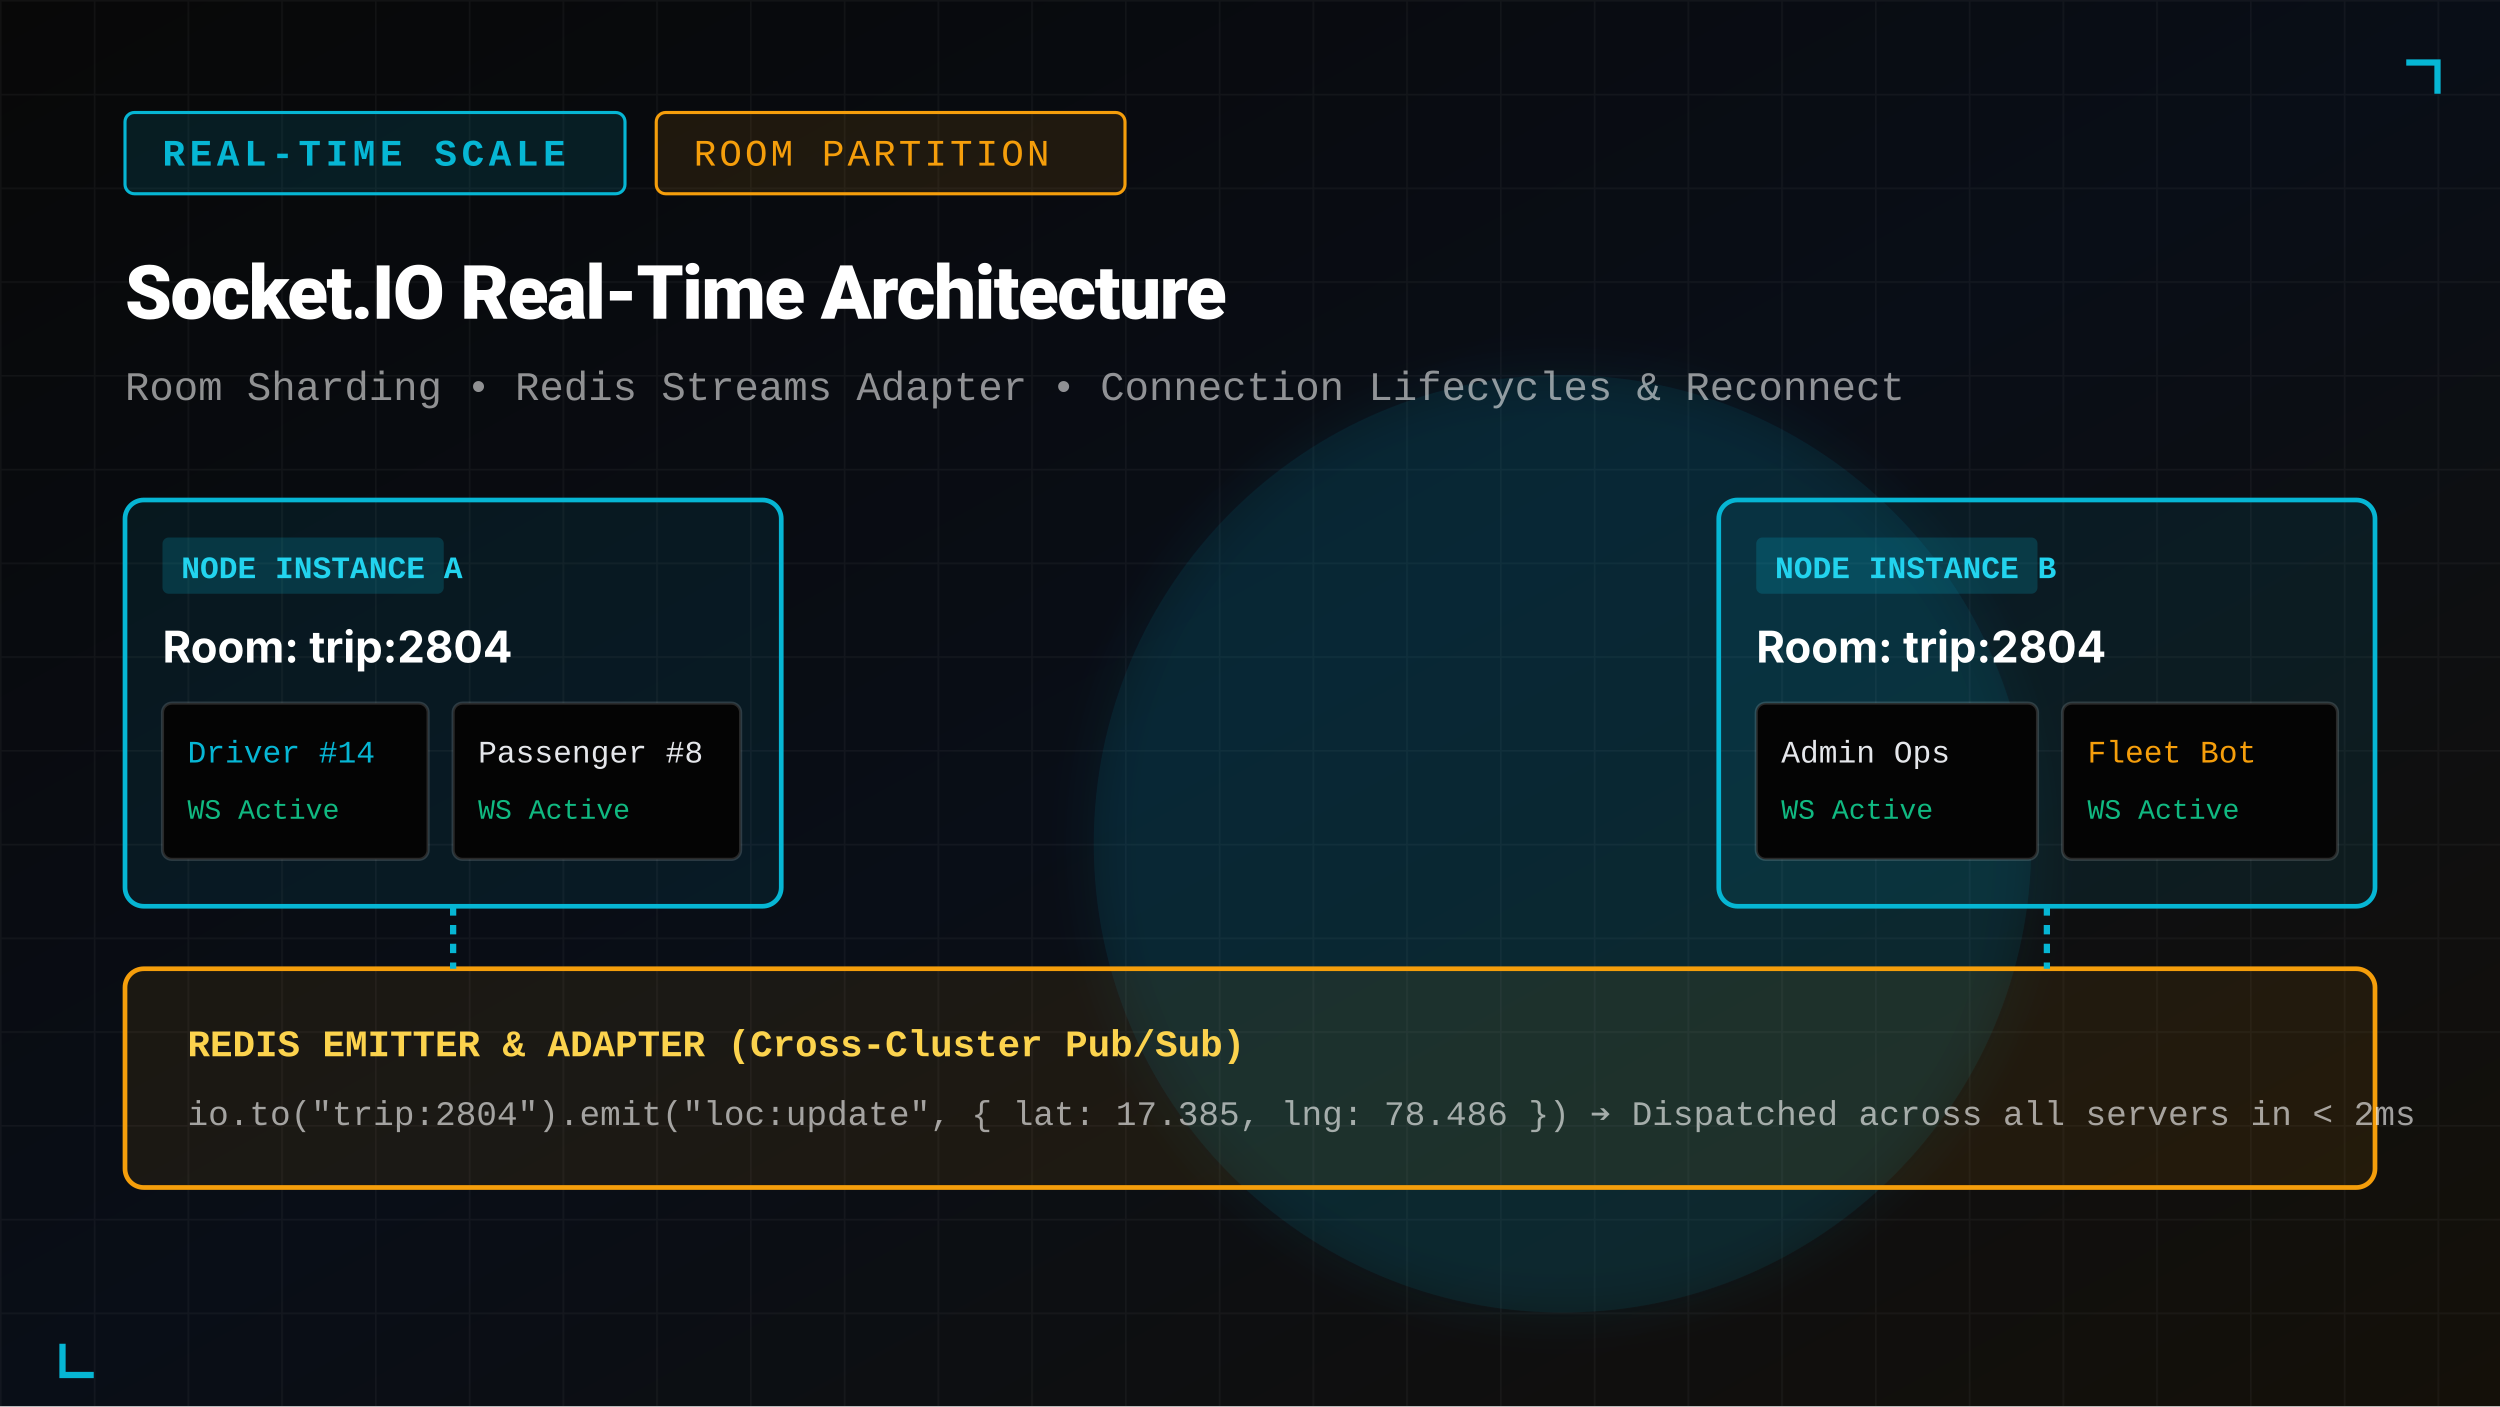
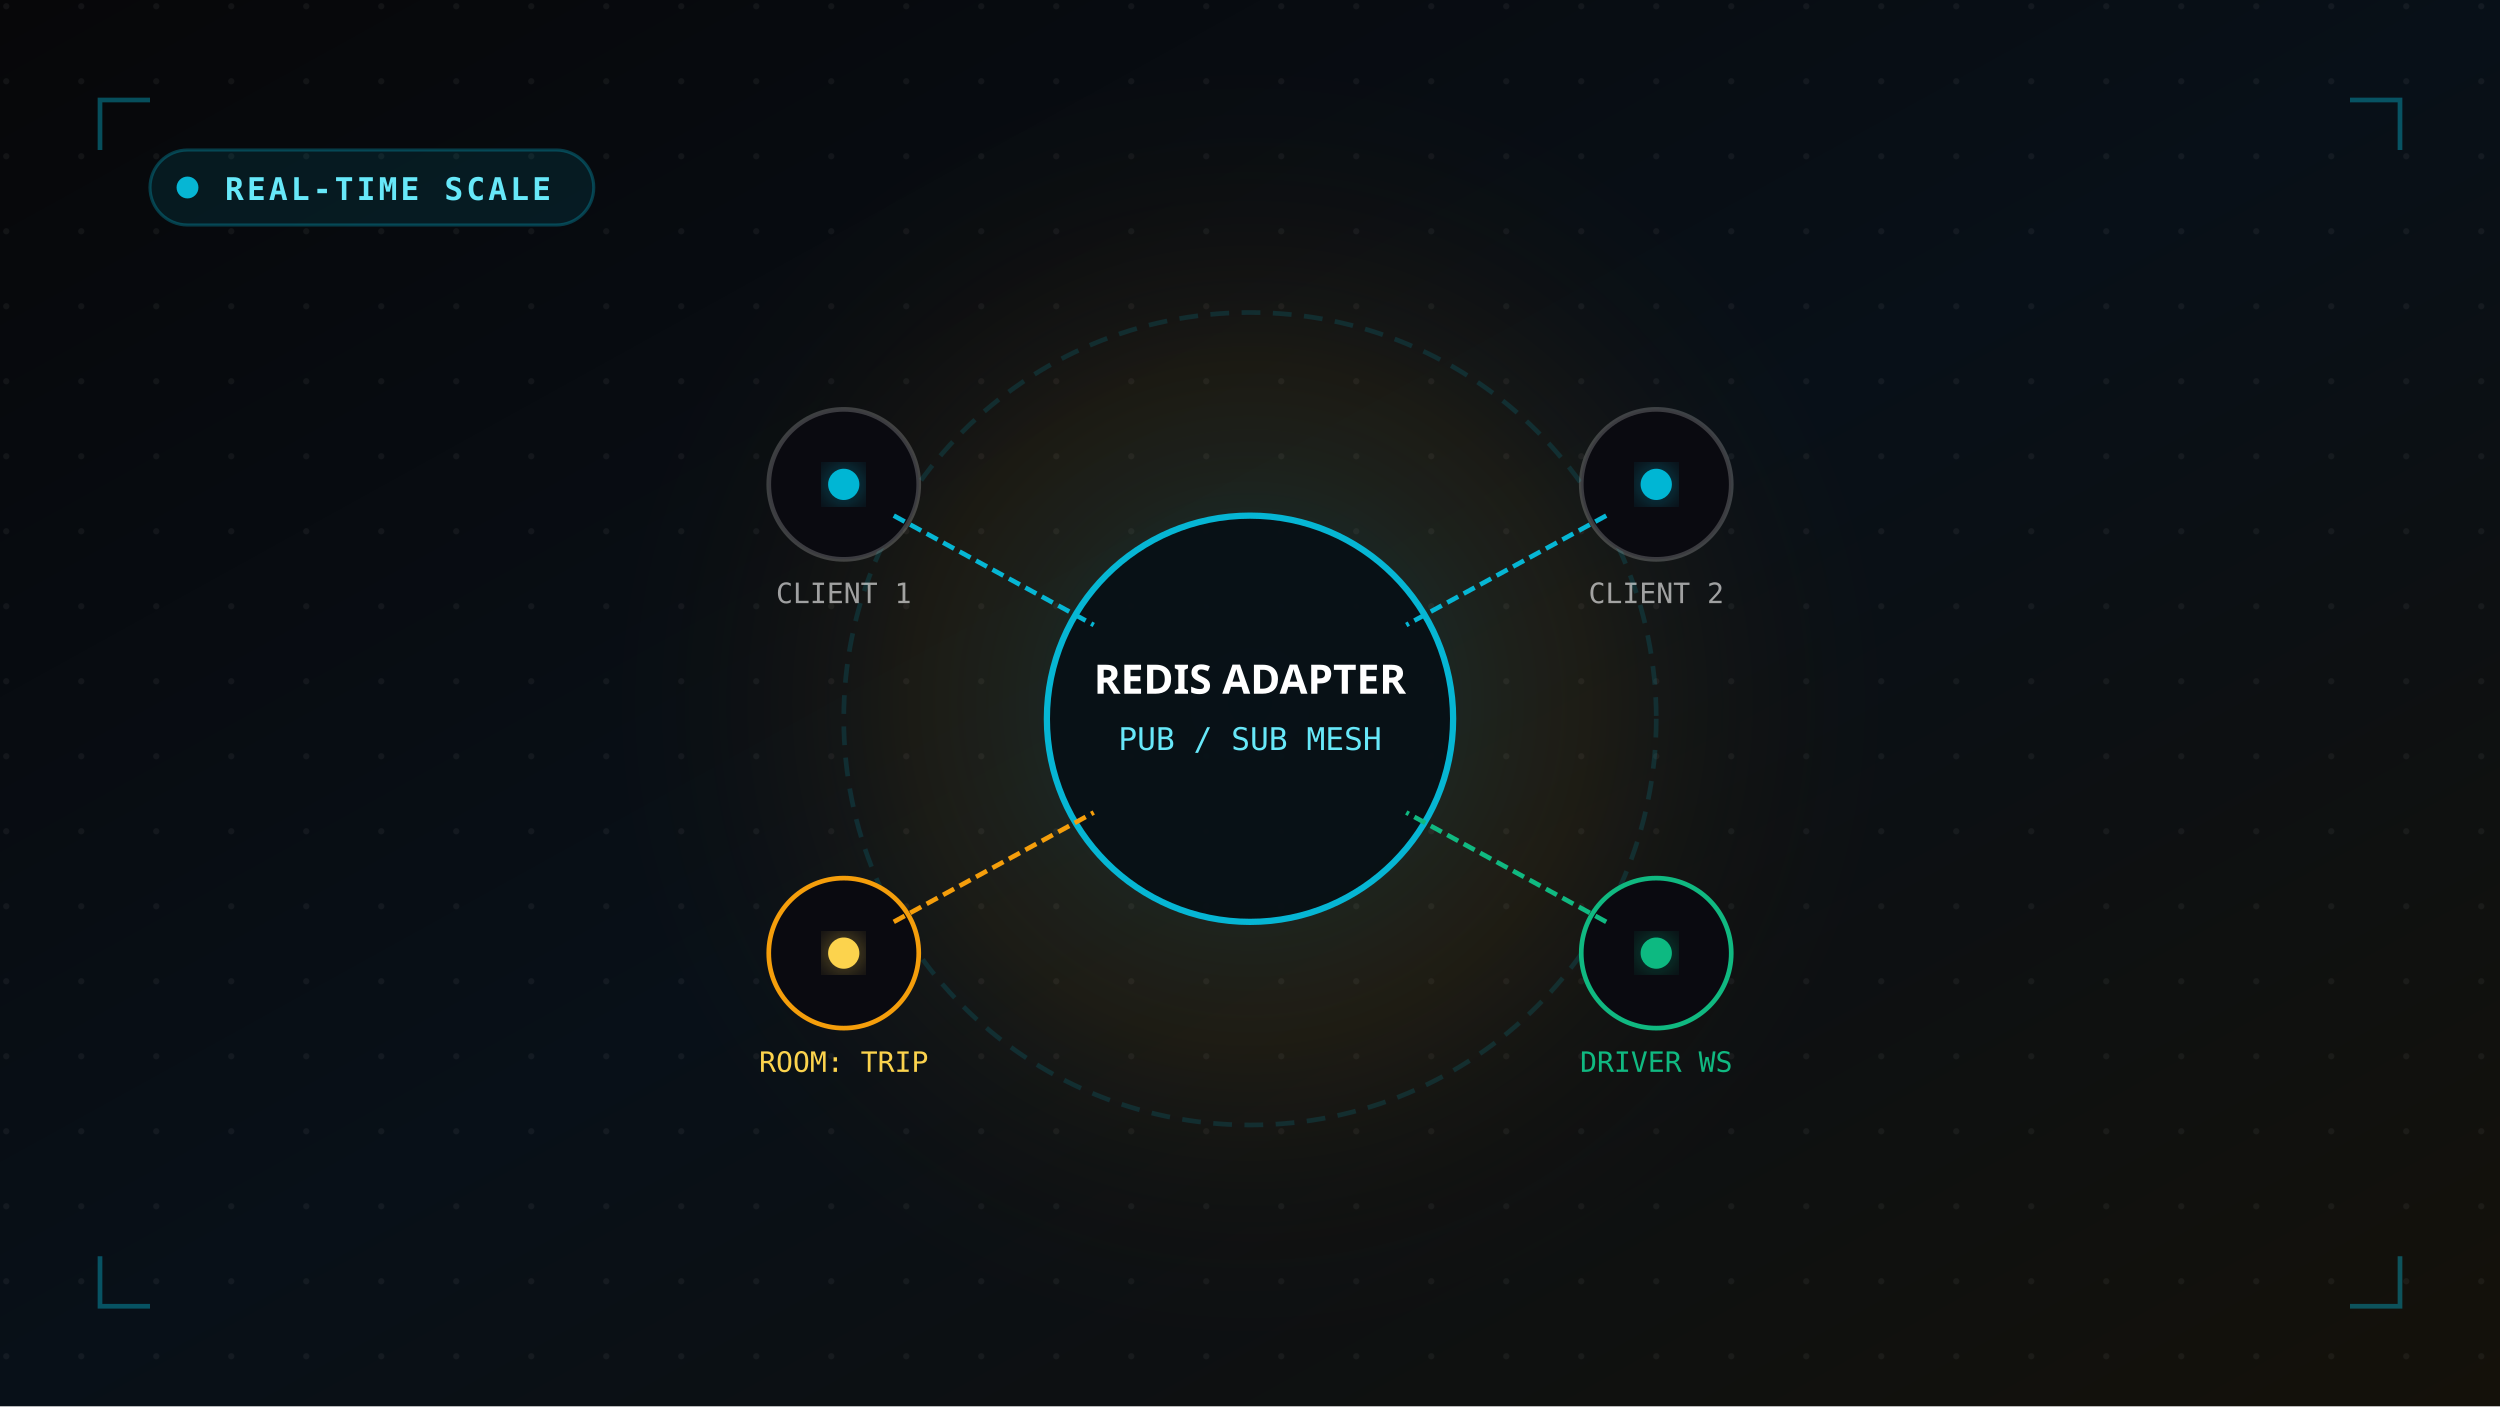
<svg xmlns="http://www.w3.org/2000/svg" viewBox="0 0 800 450" width="100%" height="100%">
  <defs>
-     <linearGradient id="bg-grad-8" x1="0%" y1="0%" x2="100%" y2="100%">
-       <stop offset="0%" stop-color="#080808" />
-       <stop offset="50%" stop-color="#090E17" />
-       <stop offset="100%" stop-color="#141009" />
+     <linearGradient id="bg8" x1="0%" y1="0%" x2="100%" y2="100%">
+       <stop offset="0%" stop-color="#070709" />
+       <stop offset="50%" stop-color="#081018" />
+       <stop offset="100%" stop-color="#14110A" />
    </linearGradient>
-     <filter id="glow-8" x="-20%" y="-20%" width="140%" height="140%">
-       <feGaussianBlur stdDeviation="8" result="blur" />
+     <radialGradient id="glow8" cx="50%" cy="50%" r="50%">
+       <stop offset="0%" stop-color="#06B6D4" stop-opacity="0.22" />
+       <stop offset="50%" stop-color="#F59E0B" stop-opacity="0.08" />
+       <stop offset="100%" stop-color="#000000" stop-opacity="0" />
+     </radialGradient>
+     <pattern id="dot-grid8" width="24" height="24" patternUnits="userSpaceOnUse">
+       <circle cx="2" cy="2" r="1" fill="rgba(255, 255, 255, 0.05)" />
+     </pattern>
+     <filter id="soft-glow8" x="-20%" y="-20%" width="140%" height="140%">
+       <feGaussianBlur stdDeviation="6" result="blur" />
      <feComposite in="SourceGraphic" in2="blur" operator="over" />
    </filter>
-     <pattern id="grid-8" width="30" height="30" patternUnits="userSpaceOnUse">
-       <path d="M 30 0 L 0 0 0 30" fill="none" stroke="rgba(255, 255, 255, 0.04)" stroke-width="1" />
-     </pattern>
  </defs>
-   <rect width="800" height="450" fill="url(#bg-grad-8)" />
-   <rect width="800" height="450" fill="url(#grid-8)" />
-   <circle cx="500" cy="270" r="150" fill="rgba(6, 182, 212, 0.08)" filter="url(#glow-8)" />
-   <rect x="40" y="36" width="160" height="26" rx="3" fill="rgba(6, 182, 212, 0.12)" stroke="#06B6D4" stroke-width="1" />
-   <text x="52" y="53" fill="#06B6D4" font-family="'Courier New', monospace" font-size="12" font-weight="bold" letter-spacing="1.5">REAL-TIME SCALE</text>
-   <rect x="210" y="36" width="150" height="26" rx="3" fill="rgba(245, 158, 11, 0.1)" stroke="#F59E0B" stroke-width="1" />
-   <text x="222" y="53" fill="#F59E0B" font-family="'Courier New', monospace" font-size="12" letter-spacing="1">ROOM PARTITION</text>
-   <text x="40" y="102" fill="#FFFFFF" font-family="-apple-system, BlinkMacSystemFont, 'Segoe UI', Roboto, sans-serif" font-size="24" font-weight="800" letter-spacing="-0.5">Socket.IO Real-Time Architecture</text>
-   <text x="40" y="128" fill="rgba(255, 255, 255, 0.55)" font-family="'Courier New', monospace" font-size="13">Room Sharding • Redis Streams Adapter • Connection Lifecycles &amp; Reconnect</text>
-   <g transform="translate(40, 160)">
-     <g transform="translate(0, 0)">
-       <rect width="210" height="130" rx="6" fill="rgba(6, 182, 212, 0.08)" stroke="#06B6D4" stroke-width="1.5" />
-       <rect x="12" y="12" width="90" height="18" rx="2" fill="rgba(6, 182, 212, 0.2)" />
-       <text x="18" y="25" fill="#22D3EE" font-family="'Courier New', monospace" font-size="10" font-weight="bold">NODE INSTANCE A</text>
-       <text x="12" y="52" fill="#FFFFFF" font-family="-apple-system, sans-serif" font-size="14" font-weight="700">Room: trip:2804</text>
-       <rect x="12" y="65" width="85" height="50" rx="3" fill="#040404" stroke="rgba(255,255,255,0.15)" />
-       <text x="20" y="84" fill="#06B6D4" font-family="'Courier New', monospace" font-size="10">Driver #14</text>
-       <text x="20" y="102" fill="#10B981" font-family="'Courier New', monospace" font-size="9">WS Active</text>
-       <rect x="105" y="65" width="92" height="50" rx="3" fill="#040404" stroke="rgba(255,255,255,0.15)" />
-       <text x="113" y="84" fill="#E5E7EB" font-family="'Courier New', monospace" font-size="10">Passenger #8</text>
-       <text x="113" y="102" fill="#10B981" font-family="'Courier New', monospace" font-size="9">WS Active</text>
+   <rect width="800" height="450" fill="url(#bg8)" />
+   <rect width="800" height="450" fill="url(#dot-grid8)" />
+   <circle cx="400" cy="225" r="220" fill="url(#glow8)" />
+   <path d="M 32 48 L 32 32 L 48 32" stroke="rgba(6, 182, 212, 0.4)" stroke-width="1.5" fill="none" />
+   <path d="M 768 48 L 768 32 L 752 32" stroke="rgba(6, 182, 212, 0.4)" stroke-width="1.5" fill="none" />
+   <path d="M 32 402 L 32 418 L 48 418" stroke="rgba(6, 182, 212, 0.4)" stroke-width="1.5" fill="none" />
+   <path d="M 768 402 L 768 418 L 752 418" stroke="rgba(6, 182, 212, 0.4)" stroke-width="1.5" fill="none" />
+   <g transform="translate(48, 48)">
+     <rect width="142" height="24" rx="12" fill="rgba(6, 182, 212, 0.1)" stroke="rgba(6, 182, 212, 0.3)" stroke-width="1" />
+     <circle cx="12" cy="12" r="3.5" fill="#06B6D4" />
+     <text x="24" y="16" fill="#67E8F9" font-family="'JetBrains Mono', monospace" font-size="10" font-weight="600" letter-spacing="1">REAL-TIME SCALE</text>
+   </g>
+   <g transform="translate(400, 230)">
+     <circle cx="0" cy="0" r="130" fill="none" stroke="rgba(6, 182, 212, 0.15)" stroke-width="1.5" stroke-dasharray="6,4" />
+     <circle cx="0" cy="0" r="65" fill="rgba(8, 16, 22, 0.95)" stroke="#06B6D4" stroke-width="2" />
+     <text x="0" y="-8" text-anchor="middle" fill="#FFFFFF" font-family="'Space Grotesk', sans-serif" font-size="13" font-weight="bold">REDIS ADAPTER</text>
+     <text x="0" y="10" text-anchor="middle" fill="#67E8F9" font-family="'JetBrains Mono', monospace" font-size="10">PUB / SUB MESH</text>
+     <g transform="translate(-130, -75)">
+       <circle cx="0" cy="0" r="24" fill="#0A0A10" stroke="rgba(255, 255, 255, 0.2)" stroke-width="1.5" />
+       <circle cx="0" cy="0" r="5" fill="#06B6D4" filter="url(#soft-glow8)" />
+       <text x="0" y="38" text-anchor="middle" fill="rgba(255, 255, 255, 0.6)" font-family="'JetBrains Mono', monospace" font-size="9">CLIENT 1</text>
+       <line x1="16" y1="10" x2="80" y2="45" stroke="#06B6D4" stroke-width="1.5" stroke-dasharray="4,2" />
    </g>
-     <g transform="translate(510, 0)">
-       <rect width="210" height="130" rx="6" fill="rgba(6, 182, 212, 0.08)" stroke="#06B6D4" stroke-width="1.5" />
-       <rect x="12" y="12" width="90" height="18" rx="2" fill="rgba(6, 182, 212, 0.2)" />
-       <text x="18" y="25" fill="#22D3EE" font-family="'Courier New', monospace" font-size="10" font-weight="bold">NODE INSTANCE B</text>
-       <text x="12" y="52" fill="#FFFFFF" font-family="-apple-system, sans-serif" font-size="14" font-weight="700">Room: trip:2804</text>
-       <rect x="12" y="65" width="90" height="50" rx="3" fill="#040404" stroke="rgba(255,255,255,0.15)" />
-       <text x="20" y="84" fill="#E5E7EB" font-family="'Courier New', monospace" font-size="10">Admin Ops</text>
-       <text x="20" y="102" fill="#10B981" font-family="'Courier New', monospace" font-size="9">WS Active</text>
-       <rect x="110" y="65" width="88" height="50" rx="3" fill="#040404" stroke="rgba(255,255,255,0.15)" />
-       <text x="118" y="84" fill="#F59E0B" font-family="'Courier New', monospace" font-size="10">Fleet Bot</text>
-       <text x="118" y="102" fill="#10B981" font-family="'Courier New', monospace" font-size="9">WS Active</text>
+     <g transform="translate(130, -75)">
+       <circle cx="0" cy="0" r="24" fill="#0A0A10" stroke="rgba(255, 255, 255, 0.2)" stroke-width="1.5" />
+       <circle cx="0" cy="0" r="5" fill="#06B6D4" filter="url(#soft-glow8)" />
+       <text x="0" y="38" text-anchor="middle" fill="rgba(255, 255, 255, 0.6)" font-family="'JetBrains Mono', monospace" font-size="9">CLIENT 2</text>
+       <line x1="-16" y1="10" x2="-80" y2="45" stroke="#06B6D4" stroke-width="1.5" stroke-dasharray="4,2" />
    </g>
-     <g transform="translate(0, 150)">
-       <rect width="720" height="70" rx="6" fill="rgba(245, 158, 11, 0.08)" stroke="#F59E0B" stroke-width="1.5" />
-       <text x="20" y="28" fill="#FCD34D" font-family="'Courier New', monospace" font-size="12" font-weight="bold">REDIS EMITTER &amp; ADAPTER (Cross-Cluster Pub/Sub)</text>
-       <text x="20" y="50" fill="rgba(255,255,255,0.6)" font-family="'Courier New', monospace" font-size="11">io.to("trip:2804").emit("loc:update", { lat: 17.385, lng: 78.486 }) ➔ Dispatched across all servers in &lt; 2ms</text>
+     <g transform="translate(-130, 75)">
+       <circle cx="0" cy="0" r="24" fill="#0A0A10" stroke="#F59E0B" stroke-width="1.5" />
+       <circle cx="0" cy="0" r="5" fill="#FCD34D" filter="url(#soft-glow8)" />
+       <text x="0" y="38" text-anchor="middle" fill="#FCD34D" font-family="'JetBrains Mono', monospace" font-size="9">ROOM: TRIP</text>
+       <line x1="16" y1="-10" x2="80" y2="-45" stroke="#F59E0B" stroke-width="1.5" stroke-dasharray="4,2" />
+     </g>
+     <g transform="translate(130, 75)">
+       <circle cx="0" cy="0" r="24" fill="#0A0A10" stroke="#10B981" stroke-width="1.5" />
+       <circle cx="0" cy="0" r="5" fill="#10B981" filter="url(#soft-glow8)" />
+       <text x="0" y="38" text-anchor="middle" fill="#10B981" font-family="'JetBrains Mono', monospace" font-size="9">DRIVER WS</text>
+       <line x1="-16" y1="-10" x2="-80" y2="-45" stroke="#10B981" stroke-width="1.5" stroke-dasharray="4,2" />
    </g>
  </g>
-   <path d="M 145 290 L 145 310" stroke="#06B6D4" stroke-width="2" stroke-dasharray="3,3" />
-   <path d="M 655 290 L 655 310" stroke="#06B6D4" stroke-width="2" stroke-dasharray="3,3" />
-   <path d="M 770 20 L 780 20 L 780 30" stroke="#06B6D4" stroke-width="2" fill="none" />
-   <path d="M 20 430 L 20 440 L 30 440" stroke="#06B6D4" stroke-width="2" fill="none" />
</svg>
